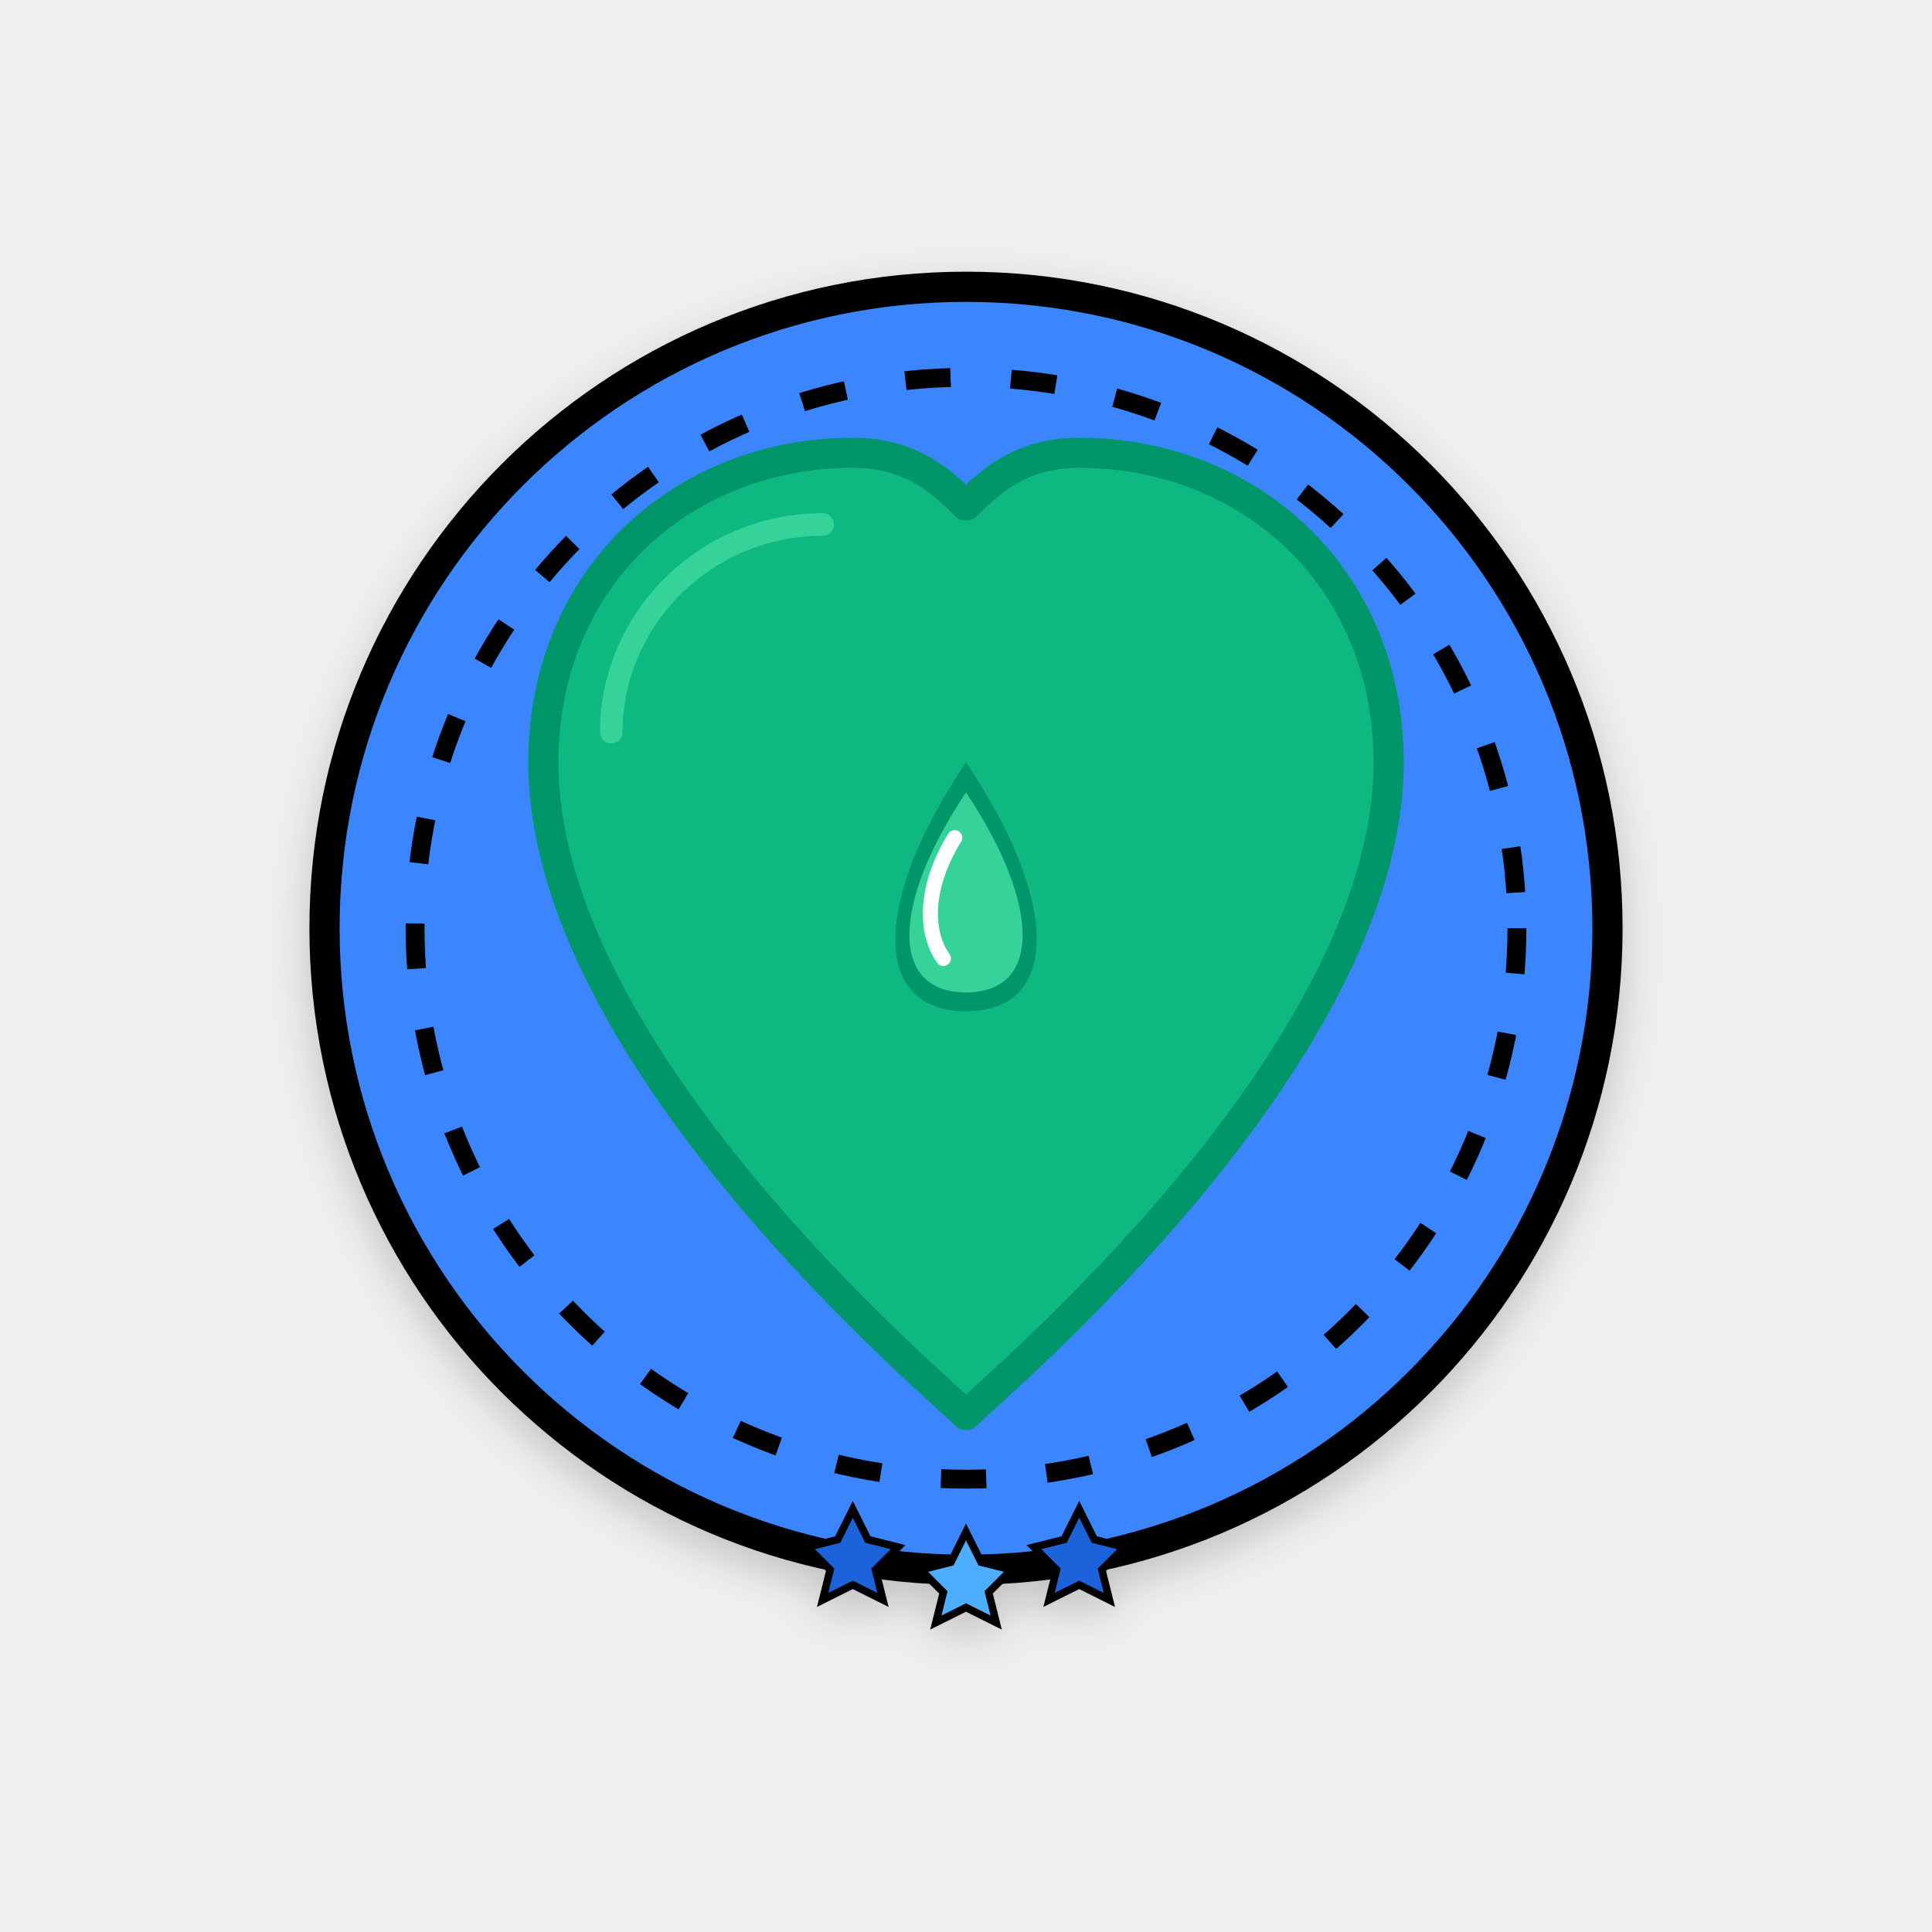
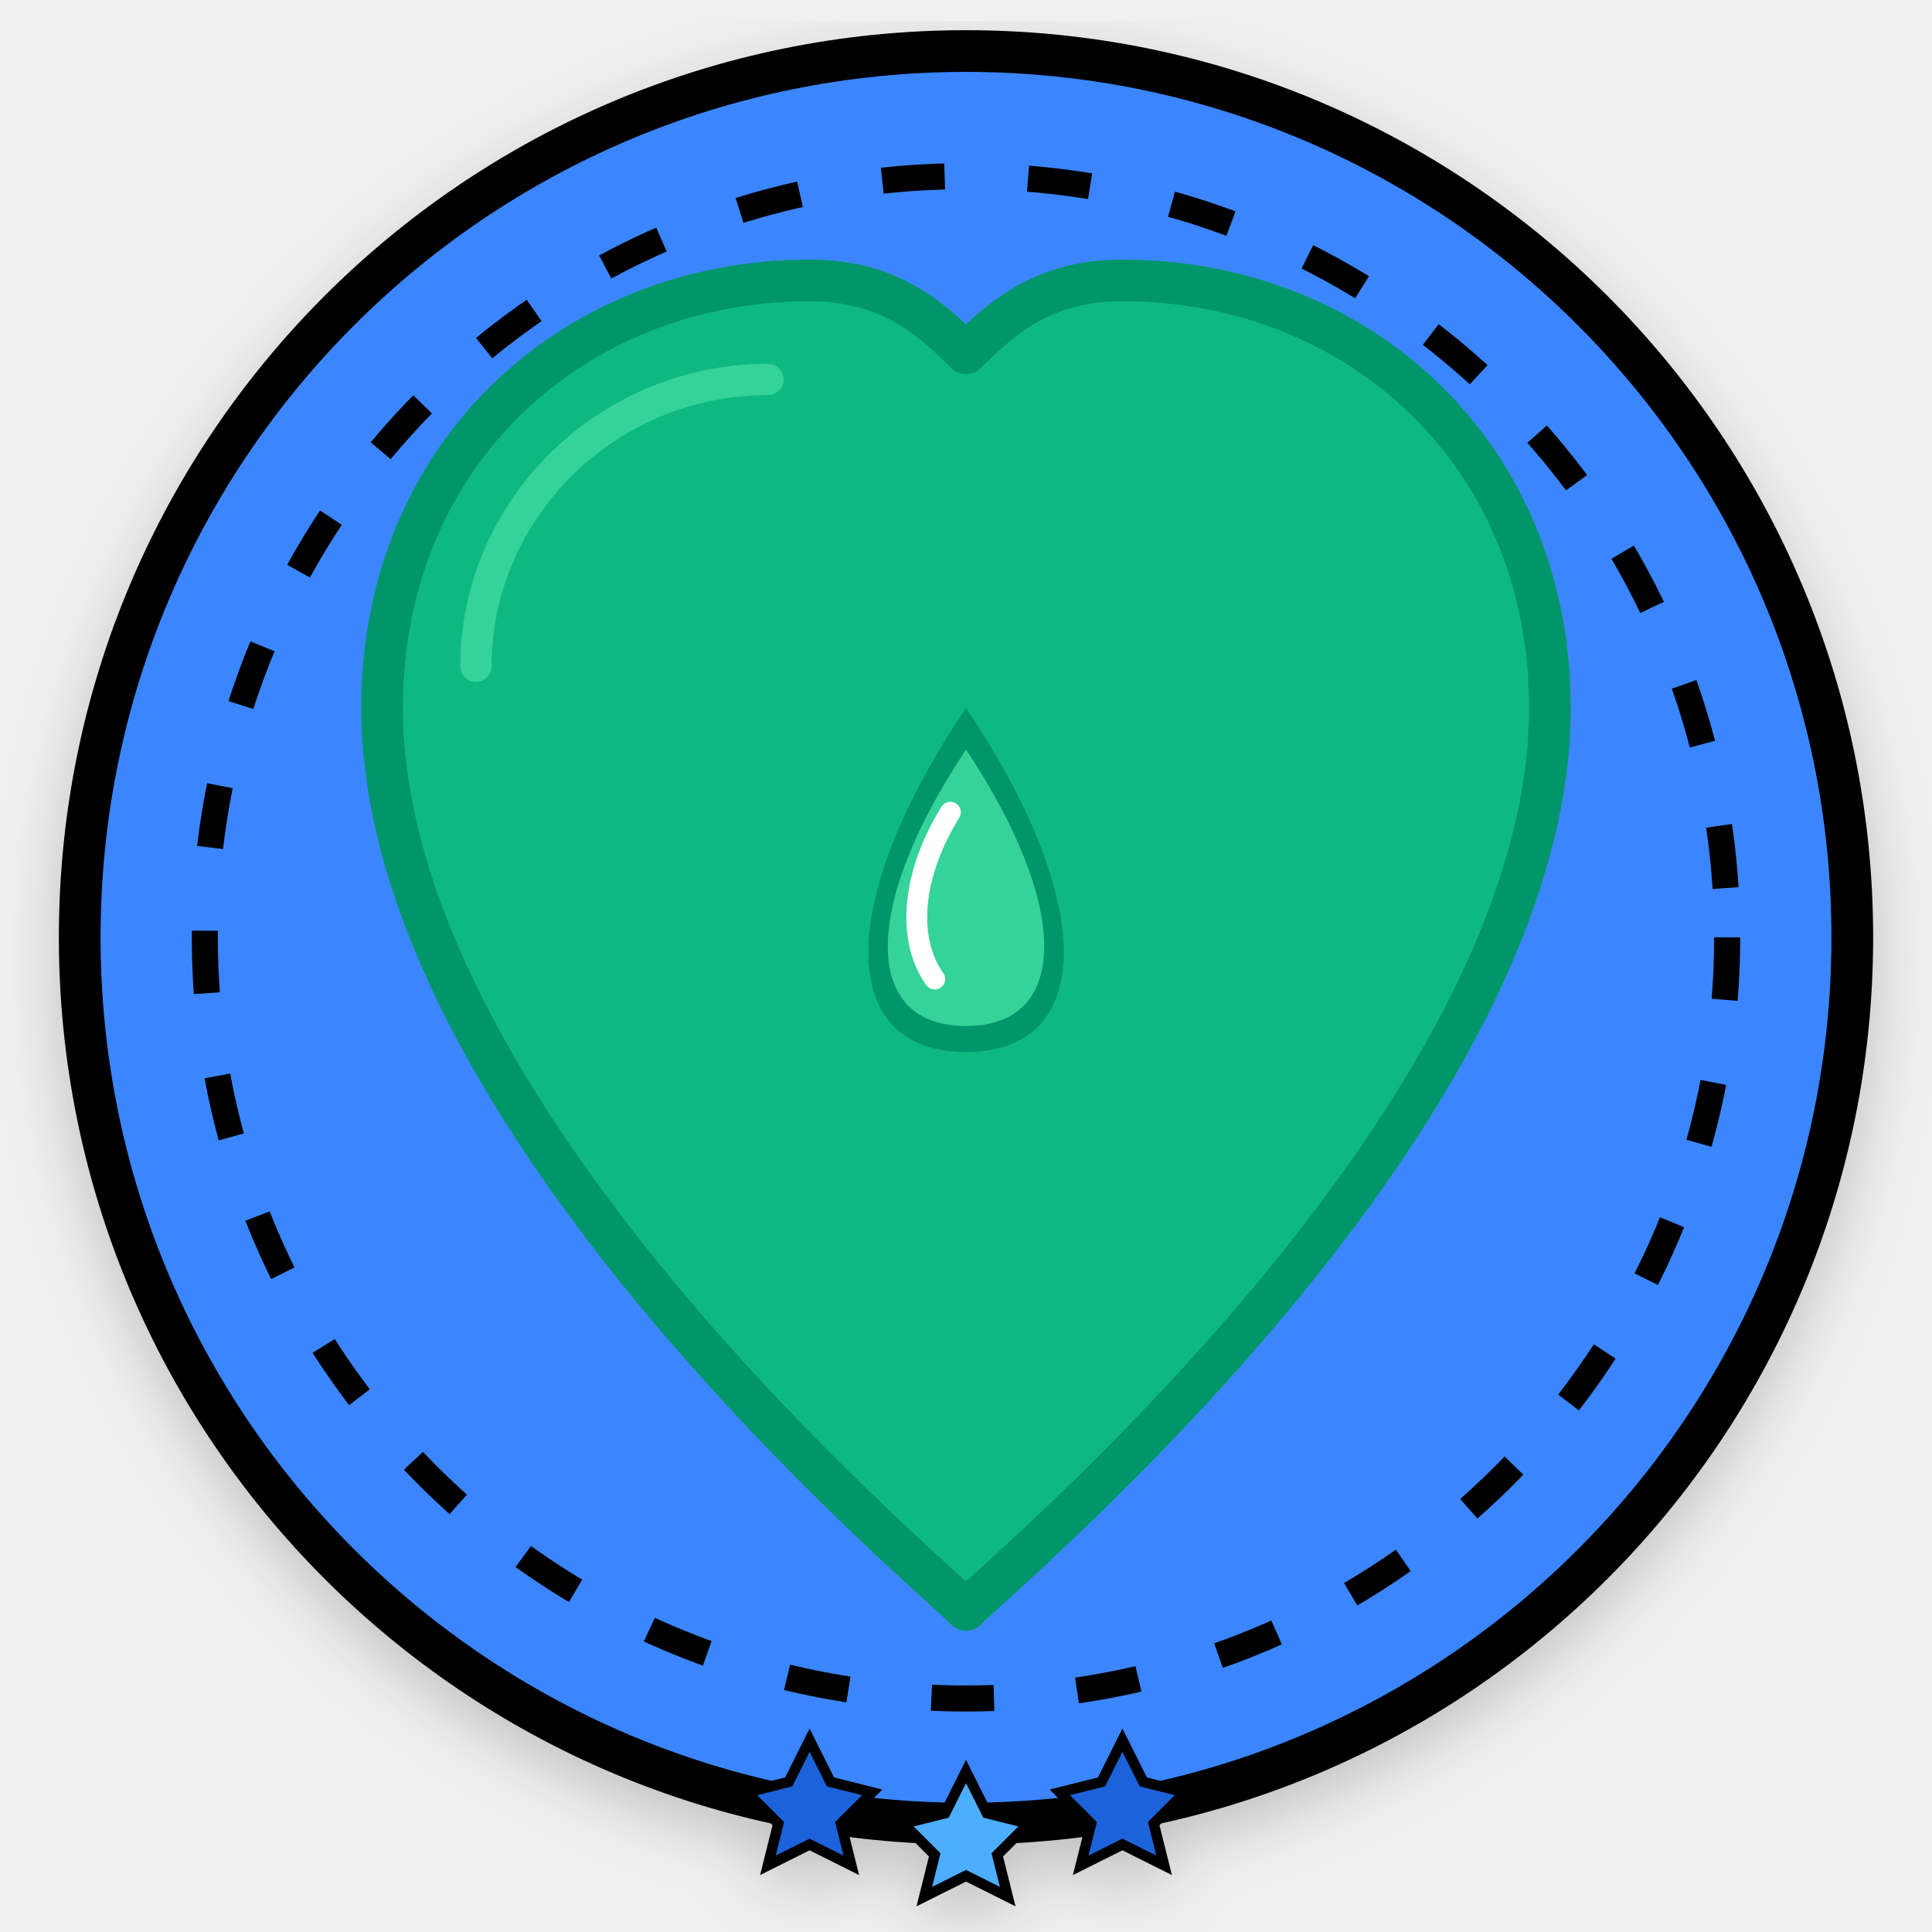
<svg xmlns="http://www.w3.org/2000/svg" width="512" height="512" viewBox="0 0 512 512" fill="none">
  <defs>
    <filter id="donorDiamondShadow" x="-10%" y="-10%" width="130%" height="130%">
      <feDropShadow dx="0" dy="4" stdDeviation="6" flood-color="#000000" flood-opacity="0.2" />
    </filter>
  </defs>
-   <g filter="url(#donorDiamondShadow)">
-     <circle cx="256" cy="246" r="170" fill="#3A86FF" stroke="#000000" stroke-width="8" />
-     <circle cx="256" cy="246" r="146" stroke="#000000" stroke-width="5" stroke-dasharray="12 16" fill="none" />
-     <path d="M226 400 L230 408 L238 410 L232 416 L234 424 L226 420 L218 424 L220 416 L214 410 L222 408 Z" fill="#1D64DB" stroke="#000000" stroke-width="2" />
-     <path d="M256 406 L260 414 L268 416 L262 422 L264 430 L256 426 L248 430 L250 422 L244 416 L252 414 Z" fill="#4DAEFF" stroke="#000000" stroke-width="2" />
-     <path d="M286 400 L290 408 L298 410 L292 416 L294 424 L286 420 L278 424 L280 416 L274 410 L282 408 Z" fill="#1D64DB" stroke="#000000" stroke-width="2" />
-     <path d="M256 375 C 248 367 144 280 144 202 C 144 153 181 120 226 120 C 241 120 249 127 256 134 C 263 127 271 120 286 120 C 331 120 368 153 368 202 C 368 280 264 367 256 375 Z" fill="#10B981" stroke="#059669" stroke-width="8" stroke-linejoin="round" />
-     <path d="M162 194 C 162 164 187 139 218 139" stroke="#34D399" stroke-width="6" stroke-linecap="round" fill="none" />
-     <path d="M256 202 C 231 239 231 268 256 268 C 281 268 281 239 256 202 Z" fill="#059669" />
-     <path d="M256 210 C 236 240 236 263 256 263 C 276 263 276 240 256 210 Z" fill="#34D399" />
-     <path d="M253 222 C 245 235 245 247 250 254" stroke="#FFFFFF" stroke-width="4" stroke-linecap="round" fill="none" />
+   <g data-normalized="fill" fill="none" transform="translate(-97.694,-91.476) scale(1.38162)">
+     <g filter="url(#donorDiamondShadow)">
+       <circle cx="256" cy="246" r="170" fill="#3A86FF" stroke="#000000" stroke-width="8" />
+       <circle cx="256" cy="246" r="146" stroke="#000000" stroke-width="5" stroke-dasharray="12 16" fill="none" />
+       <path d="M226 400 L230 408 L238 410 L232 416 L234 424 L226 420 L218 424 L220 416 L214 410 L222 408 Z" fill="#1D64DB" stroke="#000000" stroke-width="2" />
+       <path d="M256 406 L260 414 L268 416 L262 422 L264 430 L256 426 L248 430 L250 422 L244 416 L252 414 Z" fill="#4DAEFF" stroke="#000000" stroke-width="2" />
+       <path d="M286 400 L290 408 L298 410 L292 416 L294 424 L286 420 L278 424 L280 416 L274 410 L282 408 Z" fill="#1D64DB" stroke="#000000" stroke-width="2" />
+       <path d="M256 375 C 248 367 144 280 144 202 C 144 153 181 120 226 120 C 241 120 249 127 256 134 C 263 127 271 120 286 120 C 331 120 368 153 368 202 C 368 280 264 367 256 375 Z" fill="#10B981" stroke="#059669" stroke-width="8" stroke-linejoin="round" />
+       <path d="M162 194 C 162 164 187 139 218 139" stroke="#34D399" stroke-width="6" stroke-linecap="round" fill="none" />
+       <path d="M256 202 C 231 239 231 268 256 268 C 281 268 281 239 256 202 Z" fill="#059669" />
+       <path d="M256 210 C 236 240 236 263 256 263 C 276 263 276 240 256 210 Z" fill="#34D399" />
+       <path d="M253 222 C 245 235 245 247 250 254" stroke="#FFFFFF" stroke-width="4" stroke-linecap="round" fill="none" />
+     </g>
  </g>
</svg>
